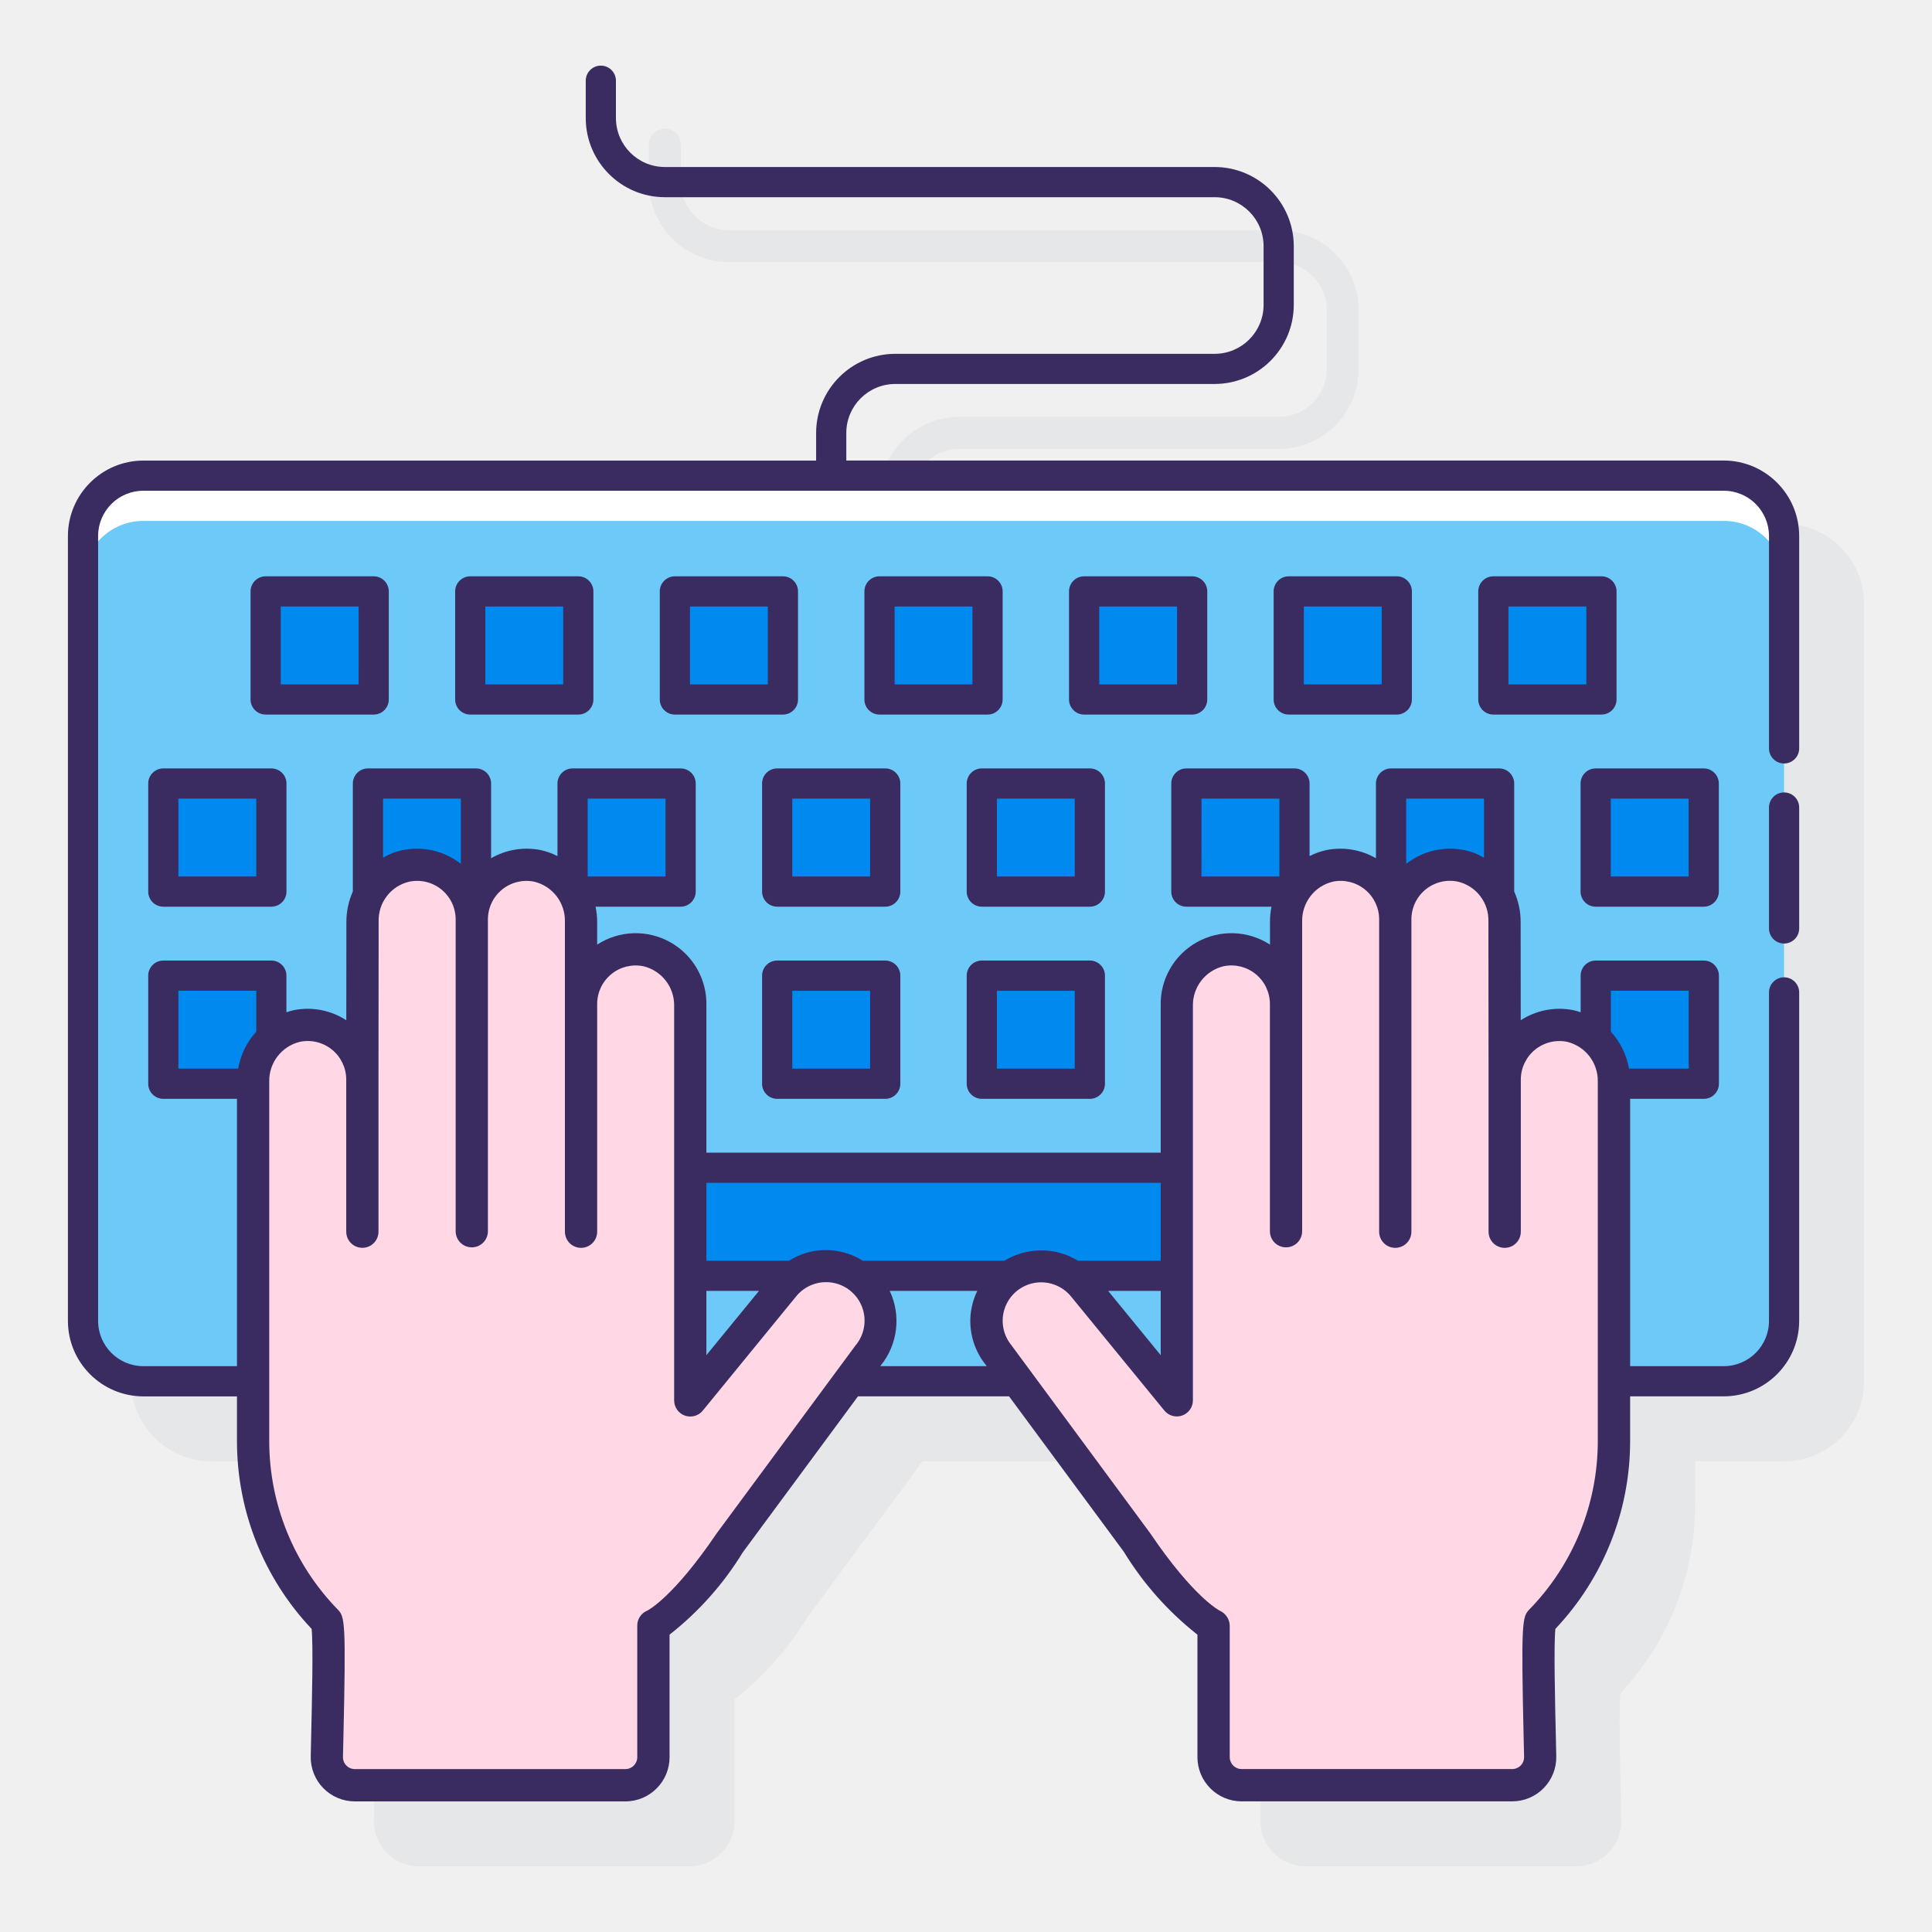
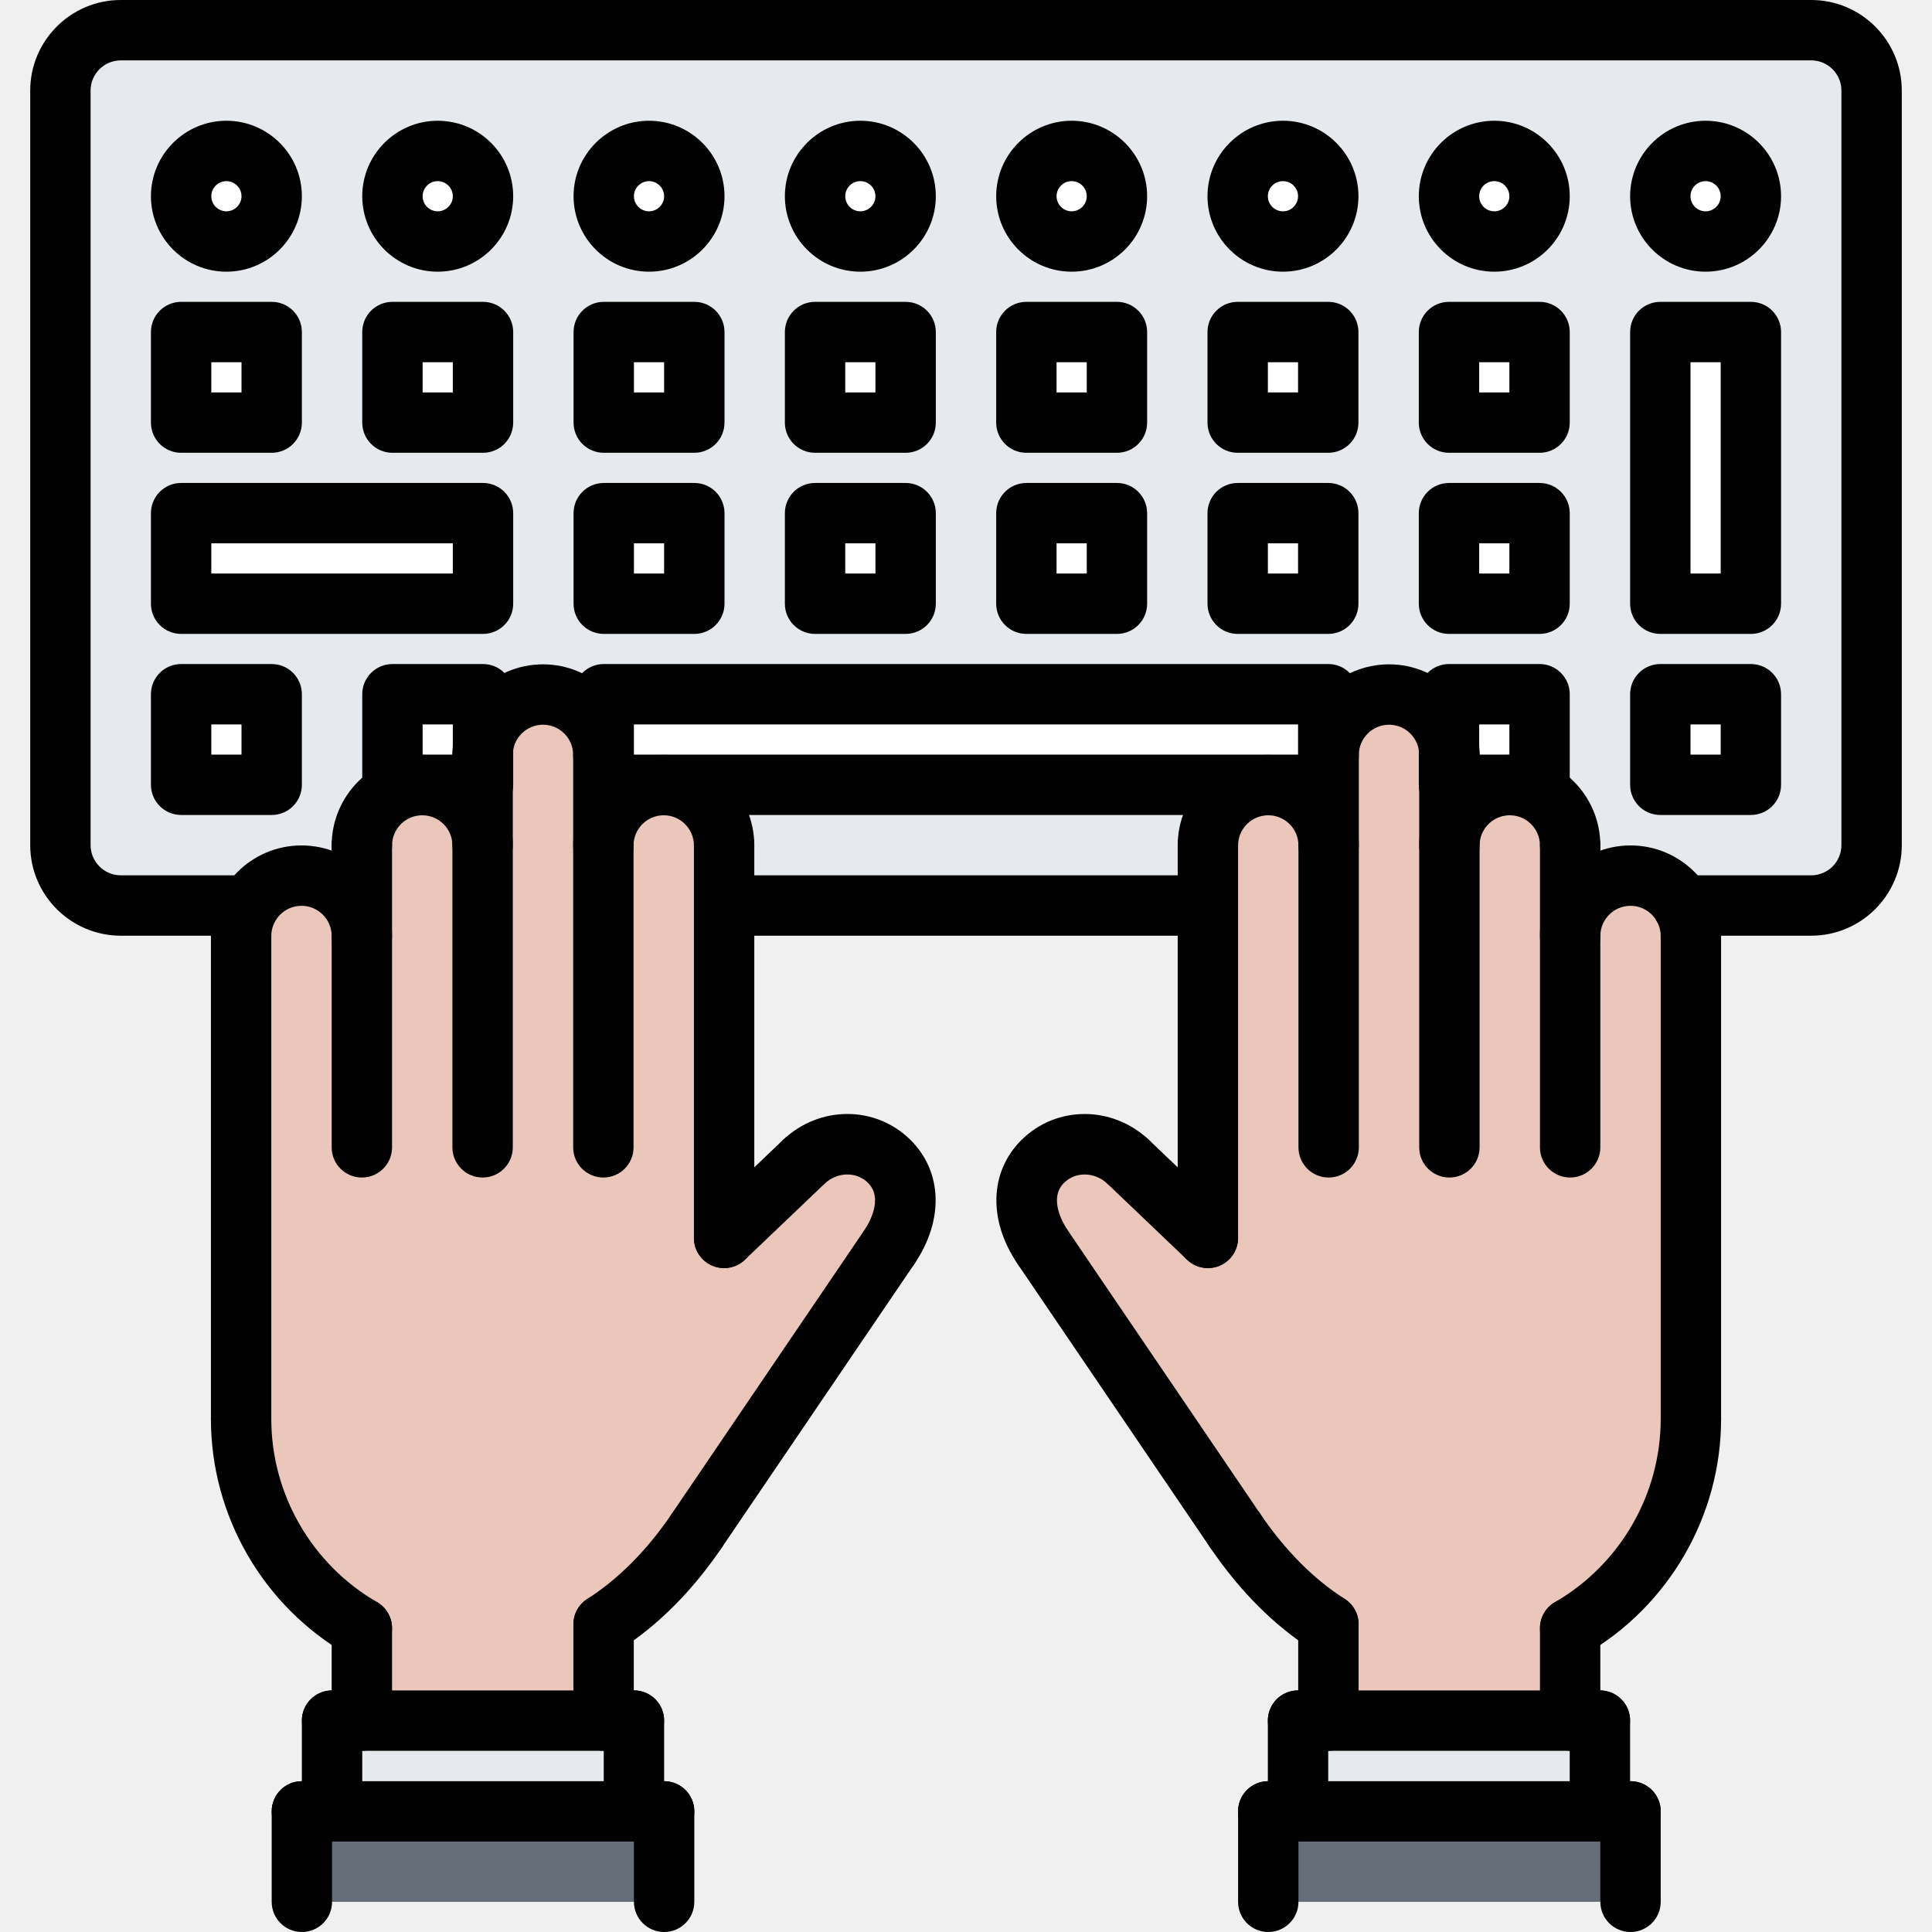
- <svg xmlns="http://www.w3.org/2000/svg" height="512" viewBox="0 0 128 128" width="512">
-   <path d="m123.5 40a5.31 5.31 0 0 0 -5.3-5.3h-57.827v-1.775a3.186 3.186 0 0 1 3.182-3.182h21.161a5.309 5.309 0 0 0 5.3-5.3v-3.892a5.309 5.309 0 0 0 -5.3-5.3h-36.424a3.185 3.185 0 0 1 -3.182-3.182v-2.478a1.061 1.061 0 1 0 -2.122 0v2.474a5.309 5.309 0 0 0 5.3 5.3h36.428a3.186 3.186 0 0 1 3.184 3.186v3.889a3.185 3.185 0 0 1 -3.182 3.182h-21.163a5.309 5.309 0 0 0 -5.3 5.3v1.767h-44.27a5.31 5.31 0 0 0 -5.3 5.3v51.523a5.309 5.309 0 0 0 5.3 5.3h5.894v2.913a18.165 18.165 0 0 0 4.948 12.459c.107 1.031.021 4.768-.037 7.3l-.025 1.115a2.988 2.988 0 0 0 2.989 3.052h17.923a2.994 2.994 0 0 0 2.991-2.99v-8.075a20.642 20.642 0 0 0 4.845-5.467l7.609-10.305h9.937l7.584 10.267a20.85 20.85 0 0 0 4.871 5.5v8.076a2.994 2.994 0 0 0 2.991 2.99h17.923a2.986 2.986 0 0 0 2.989-3.052l-.025-1.115c-.058-2.53-.144-6.267-.037-7.3a18.164 18.164 0 0 0 4.945-12.452v-2.913h5.9a5.309 5.309 0 0 0 5.3-5.3z" fill="#e6e7e8" />
-   <rect fill="#6dc9f7" height="60.001" rx="4" width="112.697" x="5.5" y="31.511" />
-   <path d="m114.2 31.511h-104.7a4 4 0 0 0 -4 4v3a4 4 0 0 1 4-4h104.7a4 4 0 0 1 4 4v-3a4 4 0 0 0 -4-4z" fill="#fff" />
-   <g fill="#0089ef">
-     <path d="m17.598 39.182h7.16v7.16h-7.16z" />
-     <path d="m31.155 39.182h7.16v7.16h-7.16z" />
-     <path d="m44.712 39.182h7.16v7.16h-7.16z" />
-     <path d="m58.269 39.182h7.16v7.16h-7.16z" />
-     <path d="m71.825 39.182h7.16v7.16h-7.16z" />
-     <path d="m85.382 39.182h7.16v7.16h-7.16z" />
-     <path d="m98.939 39.182h7.16v7.16h-7.16z" />
-     <path d="m10.82 51.91h7.16v7.16h-7.16z" />
-     <path d="m26.89 57.369a3.606 3.606 0 0 1 3.838 1.7h.808v-7.159h-7.159v7.16h.19a3.509 3.509 0 0 1 2.323-1.701z" />
-     <path d="m37.933 51.91h7.16v7.16h-7.16z" />
-     <path d="m51.49 51.91h7.16v7.16h-7.16z" />
-     <path d="m65.047 51.91h7.16v7.16h-7.16z" />
-     <path d="m78.604 51.91h7.16v7.16h-7.16z" />
-     <path d="m96.807 57.369a3.507 3.507 0 0 1 2.322 1.7h.191v-7.159h-7.16v7.16h.809a3.6 3.6 0 0 1 3.838-1.701z" />
-     <path d="m105.717 51.91h7.16v7.16h-7.16z" />
-     <path d="m16.77 71.66a3.871 3.871 0 0 1 1.21-2.817v-4.2h-7.16v7.157h5.95z" />
-     <path d="m51.49 64.638h7.16v7.16h-7.16z" />
-     <path d="m65.047 64.638h7.16v7.16h-7.16z" />
-     <path d="m105.717 64.638v4.2a3.875 3.875 0 0 1 1.21 2.817v.145h5.95v-7.16z" />
-     <path d="m77.965 77.367h-32.233v7.159h6.968a3.6 3.6 0 0 1 4.042 0h10.22a3.6 3.6 0 0 1 4.043 0h6.964z" />
+ <svg xmlns="http://www.w3.org/2000/svg" id="icons" enable-background="new 0 0 64 64" height="512" viewBox="0 0 64 64" width="512">
+   <path d="m59.995 1h-55.99c-1.1 0-2 .9-2 2v25c0 1.1.9 2 2 2h.739 1.251 2.26 3.45.279 40.03.28 3.44 3.759.501c1.1 0 2-.9 2-2v-25c.001-1.1-.899-2-1.999-2z" fill="#e6e9ed" />
+   <g fill="#fff">
+     <path d="m15.984 25.01v.99h-2-.989v-3h3v1.811c-.011.059-.011.128-.011.199z" />
+     <path d="m5.995 23h3v3h-3z" />
+     <path d="m47.995 11h3v3h-3z" />
+     <path d="m47.995 17h3v3h-3z" />
+     <path d="m54.995 23h3v3h-3z" />
+     <path d="m50.995 23v3h-.98-2v-.99c0-.09-.01-.18-.02-.27v-1.74z" />
+     <path d="m56.495 5c.83 0 1.5.67 1.5 1.5s-.67 1.5-1.5 1.5c-.82 0-1.5-.67-1.5-1.5s.68-1.5 1.5-1.5z" />
+     <path d="m7.495 5c.83 0 1.5.67 1.5 1.5s-.67 1.5-1.5 1.5c-.82 0-1.5-.67-1.5-1.5s.68-1.5 1.5-1.5z" />
+     <path d="m14.495 5c.83 0 1.5.67 1.5 1.5s-.67 1.5-1.5 1.5c-.82 0-1.5-.67-1.5-1.5s.68-1.5 1.5-1.5z" />
+     <path d="m43.995 23v3h-1.98-20.031-1.989v-3z" />
+     <path d="m5.995 11h3v3h-3z" />
+     <path d="m12.995 11h3v3h-3z" />
+     <path d="m5.995 17h10v3h-10z" />
+     <path d="m21.495 5c.83 0 1.5.67 1.5 1.5s-.67 1.5-1.5 1.5c-.82 0-1.5-.67-1.5-1.5s.68-1.5 1.5-1.5z" />
+     <path d="m19.995 11h3v3h-3z" />
+     <path d="m19.995 17h3v3h-3z" />
+     <path d="m28.495 5c.83 0 1.5.67 1.5 1.5s-.67 1.5-1.5 1.5c-.82 0-1.5-.67-1.5-1.5s.68-1.5 1.5-1.5z" />
+     <path d="m35.495 5c.83 0 1.5.67 1.5 1.5s-.67 1.5-1.5 1.5c-.82 0-1.5-.67-1.5-1.5s.68-1.5 1.5-1.5z" />
+     <path d="m33.995 11h3v3h-3z" />
+     <path d="m26.995 11h3v3h-3z" />
+     <path d="m26.995 17h3v3h-3z" />
+     <path d="m33.995 17h3v3h-3z" />
+     <path d="m40.995 11h3v3h-3z" />
+     <path d="m40.995 17h3v3h-3z" />
+     <path d="m54.995 11h3v9h-3z" />
+     <path d="m49.495 5c.83 0 1.5.67 1.5 1.5s-.67 1.5-1.5 1.5c-.82 0-1.5-.67-1.5-1.5s.68-1.5 1.5-1.5z" />
+     <path d="m42.495 5c.83 0 1.5.67 1.5 1.5s-.67 1.5-1.5 1.5c-.82 0-1.5-.67-1.5-1.5s.68-1.5 1.5-1.5z" />
  </g>
-   <path d="m104.021 67.972a3.623 3.623 0 0 0 -4.332 3.551l-.01-10.473a3.708 3.708 0 0 0 -2.872-3.681 3.623 3.623 0 0 0 -4.366 3.544 3.623 3.623 0 0 0 -4.333-3.551 3.709 3.709 0 0 0 -2.908 3.688v5.465a3.622 3.622 0 0 0 -4.333-3.55 3.709 3.709 0 0 0 -2.905 3.688v26.123l-6.172-7.547a3.619 3.619 0 0 0 -5.623 4.557l9.171 12.414c3.23 4.761 5.067 5.493 5.067 5.493v8.722a1.856 1.856 0 0 0 1.857 1.857h17.923a1.853 1.853 0 0 0 1.857-1.894c-.083-3.746-.227-8.722.045-9a17.079 17.079 0 0 0 4.84-11.894v-23.824a3.709 3.709 0 0 0 -2.906-3.688z" fill="#ffd7e5" />
-   <path d="m19.675 67.972a3.623 3.623 0 0 1 4.333 3.551l.01-10.473a3.707 3.707 0 0 1 2.872-3.681 3.623 3.623 0 0 1 4.366 3.544 3.622 3.622 0 0 1 4.332-3.551 3.71 3.71 0 0 1 2.906 3.688v5.465a3.621 3.621 0 0 1 4.332-3.55 3.709 3.709 0 0 1 2.906 3.688v26.123l6.175-7.547a3.619 3.619 0 1 1 5.623 4.557l-9.171 12.414c-3.231 4.761-5.067 5.493-5.067 5.493v8.722a1.857 1.857 0 0 1 -1.857 1.857h-17.923a1.853 1.853 0 0 1 -1.857-1.894c.082-3.746.227-8.722-.045-9a17.079 17.079 0 0 1 -4.84-11.894v-23.824a3.708 3.708 0 0 1 2.905-3.688z" fill="#ffd7e5" />
-   <path d="m114.2 30.511h-58.13v-1.828a3.247 3.247 0 0 1 3.243-3.244h21.161a5.248 5.248 0 0 0 5.242-5.239v-3.892a5.249 5.249 0 0 0 -5.242-5.243h-36.425a3.246 3.246 0 0 1 -3.242-3.243v-2.474a1 1 0 1 0 -2 0v2.474a5.248 5.248 0 0 0 5.242 5.243h36.425a3.246 3.246 0 0 1 3.242 3.243v3.892a3.245 3.245 0 0 1 -3.242 3.242h-21.161a5.25 5.25 0 0 0 -5.243 5.244v1.828h-44.57a5.006 5.006 0 0 0 -5 5v52a5.006 5.006 0 0 0 5 5h6.2v2.973a18.1 18.1 0 0 0 4.946 12.431c.11 1 .025 4.749-.034 7.283l-.025 1.158a2.92 2.92 0 0 0 2.924 2.988h17.924a2.929 2.929 0 0 0 2.925-2.926v-8.121a20.589 20.589 0 0 0 4.858-5.463l7.626-10.327h10.008l7.6 10.292a20.78 20.78 0 0 0 4.882 5.5v8.117a2.929 2.929 0 0 0 2.926 2.926h17.923a2.923 2.923 0 0 0 2.924-2.987l-.025-1.122c-.059-2.548-.146-6.314-.034-7.319a18.105 18.105 0 0 0 4.952-12.432v-2.973h6.2a5.006 5.006 0 0 0 5-5v-21.762a1 1 0 0 0 -2 0v21.762a3 3 0 0 1 -3 3h-6.2v-17.712h4.882a1 1 0 0 0 1-1v-7.161a1 1 0 0 0 -1-1h-7.16a1 1 0 0 0 -1 1v2.427a4.385 4.385 0 0 0 -.5-.143 4.719 4.719 0 0 0 -3.469.67l-.006-6.542a4.95 4.95 0 0 0 -.427-1.984v-7.157a1 1 0 0 0 -1-1h-7.16a1 1 0 0 0 -1 1v4.949a4.734 4.734 0 0 0 -3.252-.546 4.43 4.43 0 0 0 -1.145.406v-4.809a1 1 0 0 0 -1-1h-7.163a1 1 0 0 0 -1 1v7.16a1 1 0 0 0 1 1h5.64a5.046 5.046 0 0 0 -.1.981v1.532a4.688 4.688 0 0 0 -7.24 4.069v9.714h-30.1v-9.714a4.686 4.686 0 0 0 -7.237-4.069v-1.532a4.97 4.97 0 0 0 -.106-.981h5.636a1 1 0 0 0 1-1v-7.16a1 1 0 0 0 -1-1h-7.159a1 1 0 0 0 -1 1v4.809a4.45 4.45 0 0 0 -1.146-.406 4.731 4.731 0 0 0 -3.252.546v-4.949a1 1 0 0 0 -1-1h-7.159a1 1 0 0 0 -1 1v7.154a4.961 4.961 0 0 0 -.428 1.986l-.006 6.543a4.713 4.713 0 0 0 -3.467-.67 4.359 4.359 0 0 0 -.5.143v-2.427a1 1 0 0 0 -1-1h-7.156a1 1 0 0 0 -1 1v7.161a1 1 0 0 0 1 1h4.88v17.712h-6.2a3 3 0 0 1 -3-3v-52a3 3 0 0 1 3-3h104.7a3 3 0 0 1 3 3v14.071a1 1 0 0 0 2 0v-14.072a5.006 5.006 0 0 0 -5-5zm-67.4 59.273v-4.258h3.484zm11.521.728.039-.054a4.679 4.679 0 0 0 .586-4.932h5.8a4.68 4.68 0 0 0 -.433 1.494 4.63 4.63 0 0 0 .992 3.4l.067.091zm18.579-.728-3.482-4.258h3.482zm34.981-24.145v5.161h-3.956a4.879 4.879 0 0 0 -1.2-2.446v-2.715zm-13.561-12.729v3.912a4.409 4.409 0 0 0 -1.3-.5 4.712 4.712 0 0 0 -3.856.913v-4.325zm-18.716 0h5.159v5.16h-5.163zm-1.28 40.872a1.067 1.067 0 0 0 .709-1.006v-26.124a2.655 2.655 0 0 1 2.037-2.638 2.555 2.555 0 0 1 3.065 2.5v15.058a1.068 1.068 0 1 0 2.136 0v-20.521a2.658 2.658 0 0 1 2.038-2.64 2.553 2.553 0 0 1 3.063 2.5v20.661a1.069 1.069 0 1 0 2.137 0v-20.659a2.554 2.554 0 0 1 3.089-2.5 2.626 2.626 0 0 1 2.012 2.636l.011 10.471v10.052a1.069 1.069 0 1 0 2.137 0v-10.05a2.557 2.557 0 0 1 3.063-2.5 2.659 2.659 0 0 1 2.037 2.64v23.823a15.988 15.988 0 0 1 -4.538 11.151c-.468.483-.551.822-.371 8.65l.026 1.119a.787.787 0 0 1 -.79.8h-17.923a.789.789 0 0 1 -.789-.789v-8.716a1.113 1.113 0 0 0 -.645-.98c-.016-.008-1.7-.823-4.631-5.148l-9.197-12.459a2.548 2.548 0 0 1 1.978-4.155 2.556 2.556 0 0 1 1.989.946l6.175 7.548a1.064 1.064 0 0 0 1.182.33zm-1.424-15.416v5.16h-5.485a4.674 4.674 0 0 0 -4.869 0h-9.39a4.574 4.574 0 0 0 -4.882 0h-5.474v-5.16zm-37.966-25.456h5.159v5.16h-5.159zm-8.4 0v4.325a4.717 4.717 0 0 0 -3.855-.913 4.434 4.434 0 0 0 -1.3.5v-3.912zm-10.658 16.11a2.555 2.555 0 0 1 3.063 2.5v10.05a1.069 1.069 0 1 0 2.137 0v-10.047l.01-10.472a2.627 2.627 0 0 1 2.014-2.635 2.555 2.555 0 0 1 3.089 2.5v20.656a1.068 1.068 0 1 0 2.136 0v-20.659a2.553 2.553 0 0 1 3.064-2.5 2.658 2.658 0 0 1 2.038 2.64v20.519a1.069 1.069 0 1 0 2.137 0v-15.056a2.552 2.552 0 0 1 3.063-2.5 2.655 2.655 0 0 1 2.037 2.638v26.122a1.069 1.069 0 0 0 1.9.677l6.173-7.553a2.552 2.552 0 1 1 3.934 3.251l-9.2 12.453c-2.9 4.279-4.581 5.1-4.579 5.1a1.068 1.068 0 0 0 -.672.992v8.722a.79.79 0 0 1 -.789.789h-17.919a.787.787 0 0 1 -.567-.237.777.777 0 0 1 -.222-.566l.026-1.157c.178-7.791.1-8.128-.371-8.611a15.987 15.987 0 0 1 -4.54-11.152v-23.824a2.658 2.658 0 0 1 2.038-2.64zm-8.056-3.381h5.159v2.713a4.877 4.877 0 0 0 -1.2 2.446h-3.959z" fill="#3a2c60" />
-   <path d="m118.2 52.5a1 1 0 0 0 -1 1v8.012a1 1 0 0 0 2 0v-8.012a1 1 0 0 0 -1-1z" fill="#3a2c60" />
-   <path d="m25.758 46.342v-7.16a1 1 0 0 0 -1-1h-7.158a1 1 0 0 0 -1 1v7.16a1 1 0 0 0 1 1h7.159a1 1 0 0 0 .999-1zm-2-1h-5.158v-5.16h5.159z" fill="#3a2c60" />
-   <path d="m31.155 38.182a1 1 0 0 0 -1 1v7.16a1 1 0 0 0 1 1h7.159a1 1 0 0 0 1-1v-7.16a1 1 0 0 0 -1-1zm6.159 7.16h-5.159v-5.16h5.159z" fill="#3a2c60" />
-   <path d="m52.871 46.342v-7.16a1 1 0 0 0 -1-1h-7.159a1 1 0 0 0 -1 1v7.16a1 1 0 0 0 1 1h7.159a1 1 0 0 0 1-1zm-2-1h-5.159v-5.16h5.159z" fill="#3a2c60" />
-   <path d="m66.428 46.342v-7.16a1 1 0 0 0 -1-1h-7.159a1 1 0 0 0 -1 1v7.16a1 1 0 0 0 1 1h7.159a1 1 0 0 0 1-1zm-2-1h-5.159v-5.16h5.159z" fill="#3a2c60" />
-   <path d="m79.984 46.342v-7.16a1 1 0 0 0 -1-1h-7.159a1 1 0 0 0 -1 1v7.16a1 1 0 0 0 1 1h7.159a1 1 0 0 0 1-1zm-2-1h-5.159v-5.16h5.159z" fill="#3a2c60" />
-   <path d="m85.382 38.182a1 1 0 0 0 -1 1v7.16a1 1 0 0 0 1 1h7.159a1 1 0 0 0 1-1v-7.16a1 1 0 0 0 -1-1zm6.159 7.16h-5.159v-5.16h5.159z" fill="#3a2c60" />
-   <path d="m107.1 46.342v-7.16a1 1 0 0 0 -1-1h-7.162a1 1 0 0 0 -1 1v7.16a1 1 0 0 0 1 1h7.162a1 1 0 0 0 1-1zm-2-1h-5.162v-5.16h5.162z" fill="#3a2c60" />
-   <path d="m10.82 50.91a1 1 0 0 0 -1 1v7.16a1 1 0 0 0 1 1h7.159a1 1 0 0 0 1-1v-7.16a1 1 0 0 0 -1-1zm6.159 7.16h-5.159v-5.16h5.159z" fill="#3a2c60" />
-   <path d="m59.649 51.91a1 1 0 0 0 -1-1h-7.159a1 1 0 0 0 -1 1v7.16a1 1 0 0 0 1 1h7.159a1 1 0 0 0 1-1zm-2 6.16h-5.159v-5.16h5.159z" fill="#3a2c60" />
-   <path d="m73.206 51.91a1 1 0 0 0 -1-1h-7.159a1 1 0 0 0 -1 1v7.16a1 1 0 0 0 1 1h7.159a1 1 0 0 0 1-1zm-2 6.16h-5.159v-5.16h5.159z" fill="#3a2c60" />
-   <path d="m105.717 60.07h7.16a1 1 0 0 0 1-1v-7.16a1 1 0 0 0 -1-1h-7.16a1 1 0 0 0 -1 1v7.16a1 1 0 0 0 1 1zm1-7.16h5.16v5.16h-5.16z" fill="#3a2c60" />
-   <path d="m51.49 72.8h7.159a1 1 0 0 0 1-1v-7.161a1 1 0 0 0 -1-1h-7.159a1 1 0 0 0 -1 1v7.161a1 1 0 0 0 1 1zm1-7.159h5.159v5.159h-5.159z" fill="#3a2c60" />
-   <path d="m65.047 72.8h7.159a1 1 0 0 0 1-1v-7.161a1 1 0 0 0 -1-1h-7.159a1 1 0 0 0 -1 1v7.161a1 1 0 0 0 1 1zm1-7.159h5.159v5.159h-5.159z" fill="#3a2c60" />
+   <path d="m54.015 60v3h-12v-3h.98 10z" fill="#656d78" />
+   <path d="m52.995 57v3h-10v-3h1.01 8.01z" fill="#e6e9ed" />
+   <path d="m37.365 38.48 2.65 2.529v-11.009-1.99c0-1.109.89-2 1.999-2 1.101 0 2 .891 2 2v-3c0-1.109.891-2 2-2 1.011 0 1.851.75 1.98 1.73v1.26h.02v2.01c0-1.109.891-2 2-2 1.101 0 2 .891 2 2v3c0-1.109.891-2 2-2 .73 0 1.381.391 1.721.99.18.3.279.641.279 1.01v16c0 2.96-1.609 5.54-4 6.931v3.059h-8.01v-3.19c-1.22-.779-2.25-1.88-3.08-3.1l-6.39-9.4c-.61-.899-.78-2.05 0-2.829.78-.781 2.021-.751 2.831-.001z" fill="#eac6bb" />
+   <path d="m20.995 57v3h-10v-3h.989 8.011z" fill="#e6e9ed" />
+   <path d="m29.465 41.31-6.39 9.4c-.83 1.22-1.86 2.32-3.08 3.1v3.19h-8.011v-3.06c-2.389-1.391-4-3.971-4-6.931v-16c0-.369.101-.71.271-1.01.351-.6 1-.99 1.729-.99 1.111 0 2 .891 2 2v-3c0-1.109.9-2 2-2 1.111 0 2 .891 2 2v-2.009h.011v-1.189c.101-1.021.96-1.801 1.989-1.801 1.111 0 2 .891 2 2v.99 2.01c0-1.109.9-2 2-2 1.111 0 2 .891 2 2v1.99 11.01l2.65-2.529c.811-.75 2.051-.78 2.83 0 .781.779.611 1.929.001 2.829z" fill="#eac6bb" />
+   <path d="m20.995 60h1v3h-12v-3h1z" fill="#656d78" />
+   <path d="m56.013 32.006c-.553 0-1-.448-1-1 0-.551-.448-1-1-1s-1 .448-1 1-.447 1-1 1-1-.448-1-1c0-1.654 1.346-3 3-3s3 1.346 3 3c0 .552-.448 1-1 1z" />
+   <path d="m56.013 48.007c-.553 0-1-.447-1-1v-16.001c0-.552.447-1 1-1s1 .448 1 1v16.001c0 .553-.448 1-1 1z" />
+   <path d="m52.013 39.007c-.553 0-1-.447-1-1v-10c0-.552.447-1 1-1s1 .448 1 1v10c0 .553-.448 1-1 1z" />
+   <path d="m52.013 29.007c-.553 0-1-.448-1-1 0-.551-.448-1-1-1s-1 .449-1 1c0 .552-.447 1-1 1s-1-.448-1-1c0-1.654 1.346-3 3-3s3 1.346 3 3c0 .552-.448 1-1 1z" />
+   <path d="m40.013 42.007c-.553 0-1-.447-1-1v-13c0-.552.447-1 1-1s1 .448 1 1v13c0 .553-.448 1-1 1z" />
+   <path d="m44.013 29.007c-.553 0-1-.448-1-1 0-.551-.448-1-1-1s-1 .449-1 1c0 .552-.447 1-1 1s-1-.448-1-1c0-1.654 1.346-3 3-3s3 1.346 3 3c0 .552-.448 1-1 1z" />
+   <path d="m48.013 39.007c-.553 0-1-.447-1-1v-13c0-.552.447-1 1-1s1 .448 1 1v13c0 .553-.448 1-1 1z" />
+   <path d="m48.013 26.007c-.553 0-1-.448-1-1 0-.551-.448-1-1-1s-1 .449-1 1c0 .552-.447 1-1 1s-1-.448-1-1c0-1.654 1.346-3 3-3s3 1.346 3 3c0 .552-.448 1-1 1z" />
+   <path d="m44.013 39.007c-.553 0-1-.447-1-1v-13c0-.552.447-1 1-1s1 .448 1 1v13c0 .553-.448 1-1 1z" />
+   <path d="m52.014 54.937c-.346 0-.681-.179-.866-.499-.277-.478-.113-1.09.364-1.366 2.159-1.25 3.501-3.574 3.501-6.064 0-.553.447-1 1-1s1 .447 1 1c0 3.202-1.724 6.188-4.499 7.795-.159.091-.33.134-.5.134z" />
+   <path d="m44.004 54.808c-.184 0-.37-.051-.537-.157-1.259-.804-2.394-1.939-3.372-3.377-.312-.456-.193-1.078.264-1.389.454-.313 1.078-.193 1.389.264.826 1.212 1.767 2.159 2.796 2.816.466.297.602.915.305 1.381-.192.299-.515.462-.845.462z" />
+   <path d="m34.537 42.308c-.319 0-.634-.153-.827-.438-.979-1.438-.933-3.046.119-4.098 1.149-1.15 3.002-1.16 4.218-.023.403.377.425 1.01.048 1.413-.377.404-1.012.425-1.413.048-.424-.396-1.056-.406-1.438-.023-.533.533.006 1.392.119 1.559.312.456.193 1.078-.264 1.389-.172.116-.369.173-.562.173z" />
+   <path d="m40.922 51.711c-.32 0-.635-.153-.828-.438l-6.385-9.403c-.311-.457-.191-1.078.266-1.389.456-.312 1.078-.192 1.389.266l6.385 9.403c.311.457.191 1.078-.266 1.389-.172.116-.368.172-.561.172z" />
+   <path d="m40.013 42.007c-.248 0-.497-.092-.69-.276l-2.648-2.527c-.399-.382-.414-1.015-.033-1.414.382-.399 1.016-.414 1.414-.033l2.648 2.527c.399.382.414 1.015.033 1.414-.197.205-.461.309-.724.309z" />
+   <path d="m11.987 32.006c-.553 0-1-.448-1-1 0-.551-.448-1-1-1s-1 .448-1 1-.447 1-1 1-1-.448-1-1c0-1.654 1.346-3 3-3s3 1.346 3 3c0 .552-.447 1-1 1z" />
+   <path d="m7.987 48.007c-.553 0-1-.447-1-1v-16.001c0-.552.447-1 1-1s1 .448 1 1v16.001c0 .553-.447 1-1 1z" />
+   <path d="m11.987 39.007c-.553 0-1-.447-1-1v-10c0-.552.447-1 1-1s1 .448 1 1v10c0 .553-.447 1-1 1z" />
+   <path d="m15.987 29.007c-.553 0-1-.448-1-1 0-.551-.448-1-1-1s-1 .449-1 1c0 .552-.447 1-1 1s-1-.448-1-1c0-1.654 1.346-3 3-3s3 1.346 3 3c0 .552-.447 1-1 1z" />
+   <path d="m23.987 42.007c-.553 0-1-.447-1-1v-13c0-.552.447-1 1-1s1 .448 1 1v13c0 .553-.447 1-1 1z" />
+   <path d="m23.987 29.007c-.553 0-1-.448-1-1 0-.551-.448-1-1-1s-1 .449-1 1c0 .552-.447 1-1 1s-1-.448-1-1c0-1.654 1.346-3 3-3s3 1.346 3 3c0 .552-.447 1-1 1z" />
+   <path d="m15.987 39.007c-.553 0-1-.447-1-1v-13c0-.552.447-1 1-1s1 .448 1 1v13c0 .553-.447 1-1 1z" />
+   <path d="m19.987 26.007c-.553 0-1-.448-1-1 0-.551-.448-1-1-1s-1 .449-1 1c0 .552-.447 1-1 1s-1-.448-1-1c0-1.654 1.346-3 3-3s3 1.346 3 3c0 .552-.447 1-1 1z" />
+   <path d="m19.987 39.007c-.553 0-1-.447-1-1v-13c0-.552.447-1 1-1s1 .448 1 1v13c0 .553-.447 1-1 1z" />
+   <path d="m11.986 54.937c-.17 0-.342-.043-.5-.135-2.775-1.606-4.499-4.593-4.499-7.795 0-.553.447-1 1-1s1 .447 1 1c0 2.49 1.342 4.814 3.501 6.064.478.276.642.889.364 1.366-.185.321-.52.5-.866.5z" />
+   <path d="m19.996 54.808c-.33 0-.653-.163-.844-.462-.297-.466-.161-1.084.305-1.381 1.029-.657 1.97-1.604 2.796-2.816.311-.456.934-.576 1.389-.264.457.311.575.933.264 1.389-.979 1.438-2.113 2.573-3.372 3.377-.168.106-.354.157-.538.157z" />
+   <path d="m29.463 42.308c-.193 0-.39-.057-.562-.174-.457-.311-.575-.933-.264-1.389.113-.167.652-1.025.119-1.559-.382-.383-1.014-.372-1.438.023-.4.378-1.034.357-1.413-.048-.377-.403-.355-1.036.048-1.413 1.215-1.137 3.067-1.127 4.218.023 1.052 1.052 1.099 2.66.119 4.098-.193.285-.508.439-.827.439z" />
+   <path d="m23.078 51.711c-.193 0-.389-.056-.561-.173-.457-.311-.576-.932-.266-1.389l6.385-9.403c.311-.457.934-.576 1.389-.266.457.311.576.932.266 1.389l-6.385 9.403c-.193.286-.508.439-.828.439z" />
+   <path d="m23.987 42.007c-.264 0-.527-.104-.724-.31-.381-.399-.366-1.032.033-1.414l2.648-2.527c.398-.381 1.033-.367 1.414.033.381.399.366 1.032-.033 1.414l-2.648 2.527c-.193.185-.442.277-.69.277z" />
+   <path d="m21 57.997h-10c-.553 0-1-.447-1-1s.447-1 1-1h10c.553 0 1 .447 1 1s-.447 1-1 1z" />
+   <path d="m22 61.004h-12c-.553 0-1-.447-1-1s.447-1 1-1h12c.553 0 1 .447 1 1s-.447 1-1 1z" />
+   <path d="m11 60.996c-.553 0-1-.447-1-1v-2.999c0-.553.447-1 1-1s1 .447 1 1v2.999c0 .553-.447 1-1 1z" />
+   <path d="m21 60.996c-.553 0-1-.447-1-1v-2.999c0-.553.447-1 1-1s1 .447 1 1v2.999c0 .553-.447 1-1 1z" />
+   <path d="m52.999 57.997h-10c-.553 0-1-.447-1-1s.447-1 1-1h10c.553 0 1 .447 1 1s-.447 1-1 1z" />
+   <path d="m52.999 60.996c-.553 0-1-.447-1-1v-2.999c0-.553.447-1 1-1s1 .447 1 1v2.999c0 .553-.447 1-1 1z" />
+   <path d="m42.999 60.996c-.553 0-1-.447-1-1v-2.999c0-.553.447-1 1-1s1 .447 1 1v2.999c0 .553-.447 1-1 1z" />
+   <path d="m11.987 57.998c-.553 0-1-.447-1-1v-3.062c0-.553.447-1 1-1s1 .447 1 1v3.062c0 .553-.447 1-1 1z" />
+   <path d="m19.995 57.998c-.553 0-1-.447-1-1v-3.19c0-.553.447-1 1-1s1 .447 1 1v3.19c0 .553-.447 1-1 1z" />
+   <path d="m52.013 57.998c-.553 0-1-.447-1-1v-3.062c0-.553.447-1 1-1s1 .447 1 1v3.062c0 .553-.448 1-1 1z" />
+   <path d="m44.005 57.998c-.553 0-1-.447-1-1v-3.19c0-.553.447-1 1-1s1 .447 1 1v3.19c0 .553-.447 1-1 1z" />
+   <path d="m10 64c-.553 0-1-.447-1-1v-2.996c0-.553.447-1 1-1s1 .447 1 1v2.996c0 .553-.447 1-1 1z" />
+   <path d="m22 64c-.553 0-1-.447-1-1v-2.996c0-.553.447-1 1-1s1 .447 1 1v2.996c0 .553-.447 1-1 1z" />
+   <path d="m54.013 61.004h-12c-.553 0-1-.447-1-1s.447-1 1-1h12c.553 0 1 .447 1 1s-.448 1-1 1z" />
+   <path d="m42.013 64c-.553 0-1-.447-1-1v-2.996c0-.553.447-1 1-1s1 .447 1 1v2.996c0 .553-.448 1-1 1z" />
+   <path d="m54.013 64c-.553 0-1-.447-1-1v-2.996c0-.553.447-1 1-1s1 .447 1 1v2.996c0 .553-.448 1-1 1z" />
+   <path d="m59.999 30.996h-4.263c-.553 0-1-.448-1-1s.447-1 1-1h4.263c.552 0 1-.449 1-1v-24.996c0-.551-.448-1-1-1h-55.998c-.552 0-1 .449-1 1v24.996c0 .551.448 1 1 1h4.255c.553 0 1 .448 1 1s-.447 1-1 1h-4.255c-1.654 0-3-1.346-3-3v-24.996c0-1.654 1.346-3 3-3h55.998c1.654 0 3 1.346 3 3v24.996c0 1.654-1.346 3-3 3z" />
+   <path d="m40.013 30.996h-16.013c-.553 0-1-.448-1-1s.447-1 1-1h16.013c.553 0 1 .448 1 1s-.448 1-1 1z" />
+   <path d="m9 14.999h-3c-.553 0-1-.448-1-1v-3c0-.552.447-1 1-1h3c.553 0 1 .448 1 1v3c0 .552-.447 1-1 1zm-2-2h1v-1h-1z" />
+   <path d="m16 14.999h-3c-.553 0-1-.448-1-1v-3c0-.552.447-1 1-1h3c.553 0 1 .448 1 1v3c0 .552-.447 1-1 1zm-2-2h1v-1h-1z" />
+   <path d="m23 14.999h-3c-.553 0-1-.448-1-1v-3c0-.552.447-1 1-1h3c.553 0 1 .448 1 1v3c0 .552-.447 1-1 1zm-2-2h1v-1h-1z" />
+   <path d="m30 14.999h-3c-.553 0-1-.448-1-1v-3c0-.552.447-1 1-1h3c.553 0 1 .448 1 1v3c0 .552-.447 1-1 1zm-2-2h1v-1h-1z" />
+   <path d="m37 14.999h-3c-.553 0-1-.448-1-1v-3c0-.552.447-1 1-1h3c.553 0 1 .448 1 1v3c0 .552-.447 1-1 1zm-2-2h1v-1h-1z" />
+   <path d="m44 14.999h-3c-.553 0-1-.448-1-1v-3c0-.552.447-1 1-1h3c.553 0 1 .448 1 1v3c0 .552-.447 1-1 1zm-2-2h1v-1h-1z" />
+   <path d="m51 14.999h-3c-.553 0-1-.448-1-1v-3c0-.552.447-1 1-1h3c.553 0 1 .448 1 1v3c0 .552-.447 1-1 1zm-2-2h1v-1h-1z" />
+   <path d="m16 20.999h-10c-.553 0-1-.448-1-1v-3c0-.552.447-1 1-1h10c.553 0 1 .448 1 1v3c0 .552-.447 1-1 1zm-9-2h8v-1h-8z" />
+   <path d="m23 20.999h-3c-.553 0-1-.448-1-1v-3c0-.552.447-1 1-1h3c.553 0 1 .448 1 1v3c0 .552-.447 1-1 1zm-2-2h1v-1h-1z" />
+   <path d="m30 20.999h-3c-.553 0-1-.448-1-1v-3c0-.552.447-1 1-1h3c.553 0 1 .448 1 1v3c0 .552-.447 1-1 1zm-2-2h1v-1h-1z" />
+   <path d="m37 20.999h-3c-.553 0-1-.448-1-1v-3c0-.552.447-1 1-1h3c.553 0 1 .448 1 1v3c0 .552-.447 1-1 1zm-2-2h1v-1h-1z" />
+   <path d="m44 20.999h-3c-.553 0-1-.448-1-1v-3c0-.552.447-1 1-1h3c.553 0 1 .448 1 1v3c0 .552-.447 1-1 1zm-2-2h1v-1h-1z" />
+   <path d="m51 20.999h-3c-.553 0-1-.448-1-1v-3c0-.552.447-1 1-1h3c.553 0 1 .448 1 1v3c0 .552-.447 1-1 1zm-2-2h1v-1h-1z" />
+   <path d="m58 20.999h-3c-.553 0-1-.448-1-1v-9c0-.552.447-1 1-1h3c.553 0 1 .448 1 1v9c0 .552-.447 1-1 1zm-2-2h1v-7h-1z" />
+   <path d="m9 26.997h-3c-.553 0-1-.448-1-1v-3c0-.552.447-1 1-1h3c.553 0 1 .448 1 1v3c0 .552-.447 1-1 1zm-2-2h1v-1h-1z" />
+   <path d="m16 26.997h-3c-.553 0-1-.448-1-1v-3c0-.552.447-1 1-1h3c.553 0 1 .448 1 1v3c0 .552-.447 1-1 1zm-2-2h1v-1h-1z" />
+   <path d="m44 26.997h-24.001c-.553 0-1-.448-1-1v-3c0-.552.447-1 1-1h24.001c.553 0 1 .448 1 1v3c0 .552-.447 1-1 1zm-23.001-2h22.001v-1h-22.001z" />
+   <path d="m51 26.997h-3c-.553 0-1-.448-1-1v-3c0-.552.447-1 1-1h3c.553 0 1 .448 1 1v3c0 .552-.447 1-1 1zm-2-2h1v-1h-1z" />
+   <path d="m58 26.997h-3c-.553 0-1-.448-1-1v-3c0-.552.447-1 1-1h3c.553 0 1 .448 1 1v3c0 .552-.447 1-1 1zm-2-2h1v-1h-1z" />
+   <path d="m7.5 9c-1.379 0-2.5-1.122-2.5-2.5s1.121-2.5 2.5-2.5 2.5 1.121 2.5 2.5-1.121 2.5-2.5 2.5zm0-3c-.275 0-.5.224-.5.5s.225.5.5.5.5-.225.5-.5-.225-.5-.5-.5z" />
+   <path d="m14.5 9c-1.379 0-2.5-1.122-2.5-2.5s1.121-2.5 2.5-2.5 2.5 1.121 2.5 2.5-1.121 2.5-2.5 2.5zm0-3c-.275 0-.5.224-.5.5s.225.5.5.5.5-.225.5-.5-.225-.5-.5-.5z" />
+   <path d="m21.5 9c-1.379 0-2.5-1.122-2.5-2.5s1.121-2.5 2.5-2.5 2.5 1.121 2.5 2.5-1.121 2.5-2.5 2.5zm0-3c-.275 0-.5.224-.5.5s.225.5.5.5.5-.225.5-.5-.225-.5-.5-.5z" />
+   <path d="m28.5 9c-1.379 0-2.5-1.122-2.5-2.5s1.121-2.5 2.5-2.5 2.5 1.121 2.5 2.5-1.121 2.5-2.5 2.5zm0-3c-.275 0-.5.224-.5.5s.225.5.5.5.5-.225.5-.5-.225-.5-.5-.5z" />
+   <path d="m35.5 9c-1.379 0-2.5-1.122-2.5-2.5s1.121-2.5 2.5-2.5 2.5 1.121 2.5 2.5-1.121 2.5-2.5 2.5zm0-3c-.275 0-.5.224-.5.5s.225.5.5.5.5-.225.5-.5-.225-.5-.5-.5z" />
+   <path d="m42.5 9c-1.379 0-2.5-1.122-2.5-2.5s1.121-2.5 2.5-2.5 2.5 1.121 2.5 2.5-1.121 2.5-2.5 2.5zm0-3c-.275 0-.5.224-.5.5s.225.5.5.5.5-.225.5-.5-.225-.5-.5-.5z" />
+   <path d="m49.5 9c-1.379 0-2.5-1.122-2.5-2.5s1.121-2.5 2.5-2.5 2.5 1.121 2.5 2.5-1.121 2.5-2.5 2.5zm0-3c-.275 0-.5.224-.5.5s.225.5.5.5.5-.225.5-.5-.225-.5-.5-.5z" />
+   <path d="m56.5 9c-1.379 0-2.5-1.122-2.5-2.5s1.121-2.5 2.5-2.5 2.5 1.121 2.5 2.5-1.121 2.5-2.5 2.5zm0-3c-.275 0-.5.224-.5.5s.225.5.5.5.5-.225.5-.5-.225-.5-.5-.5z" />
</svg>
